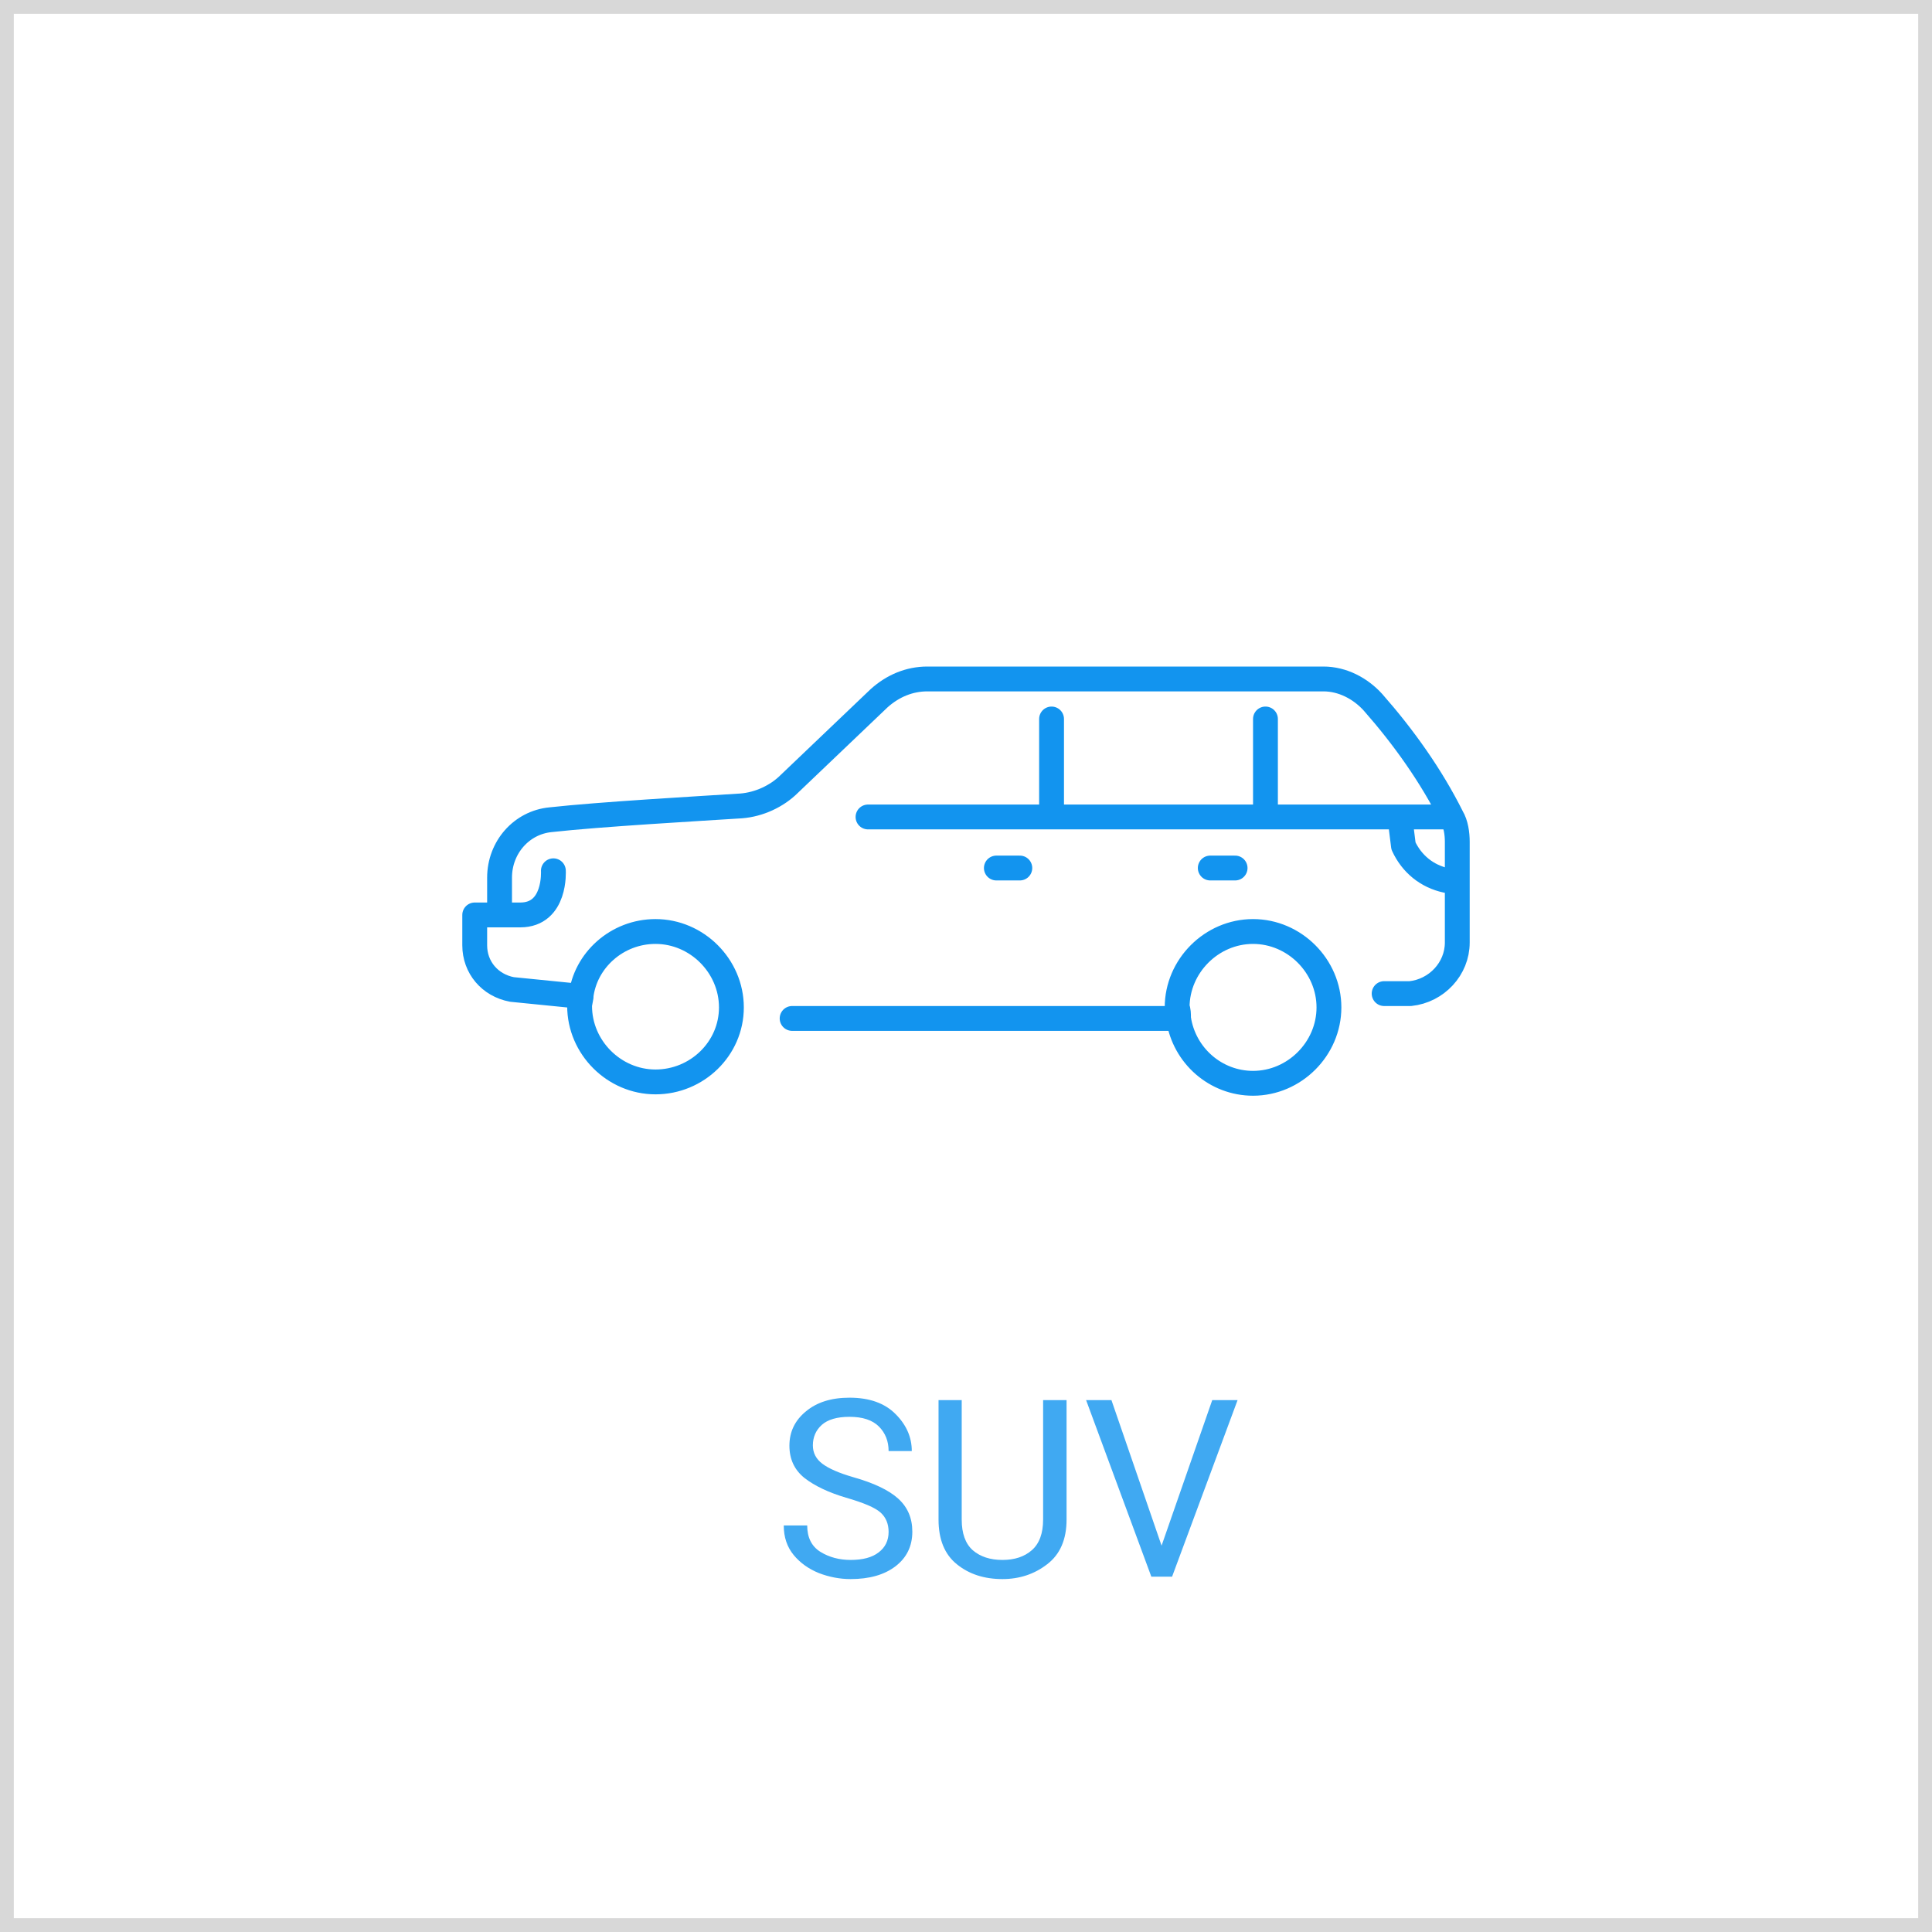
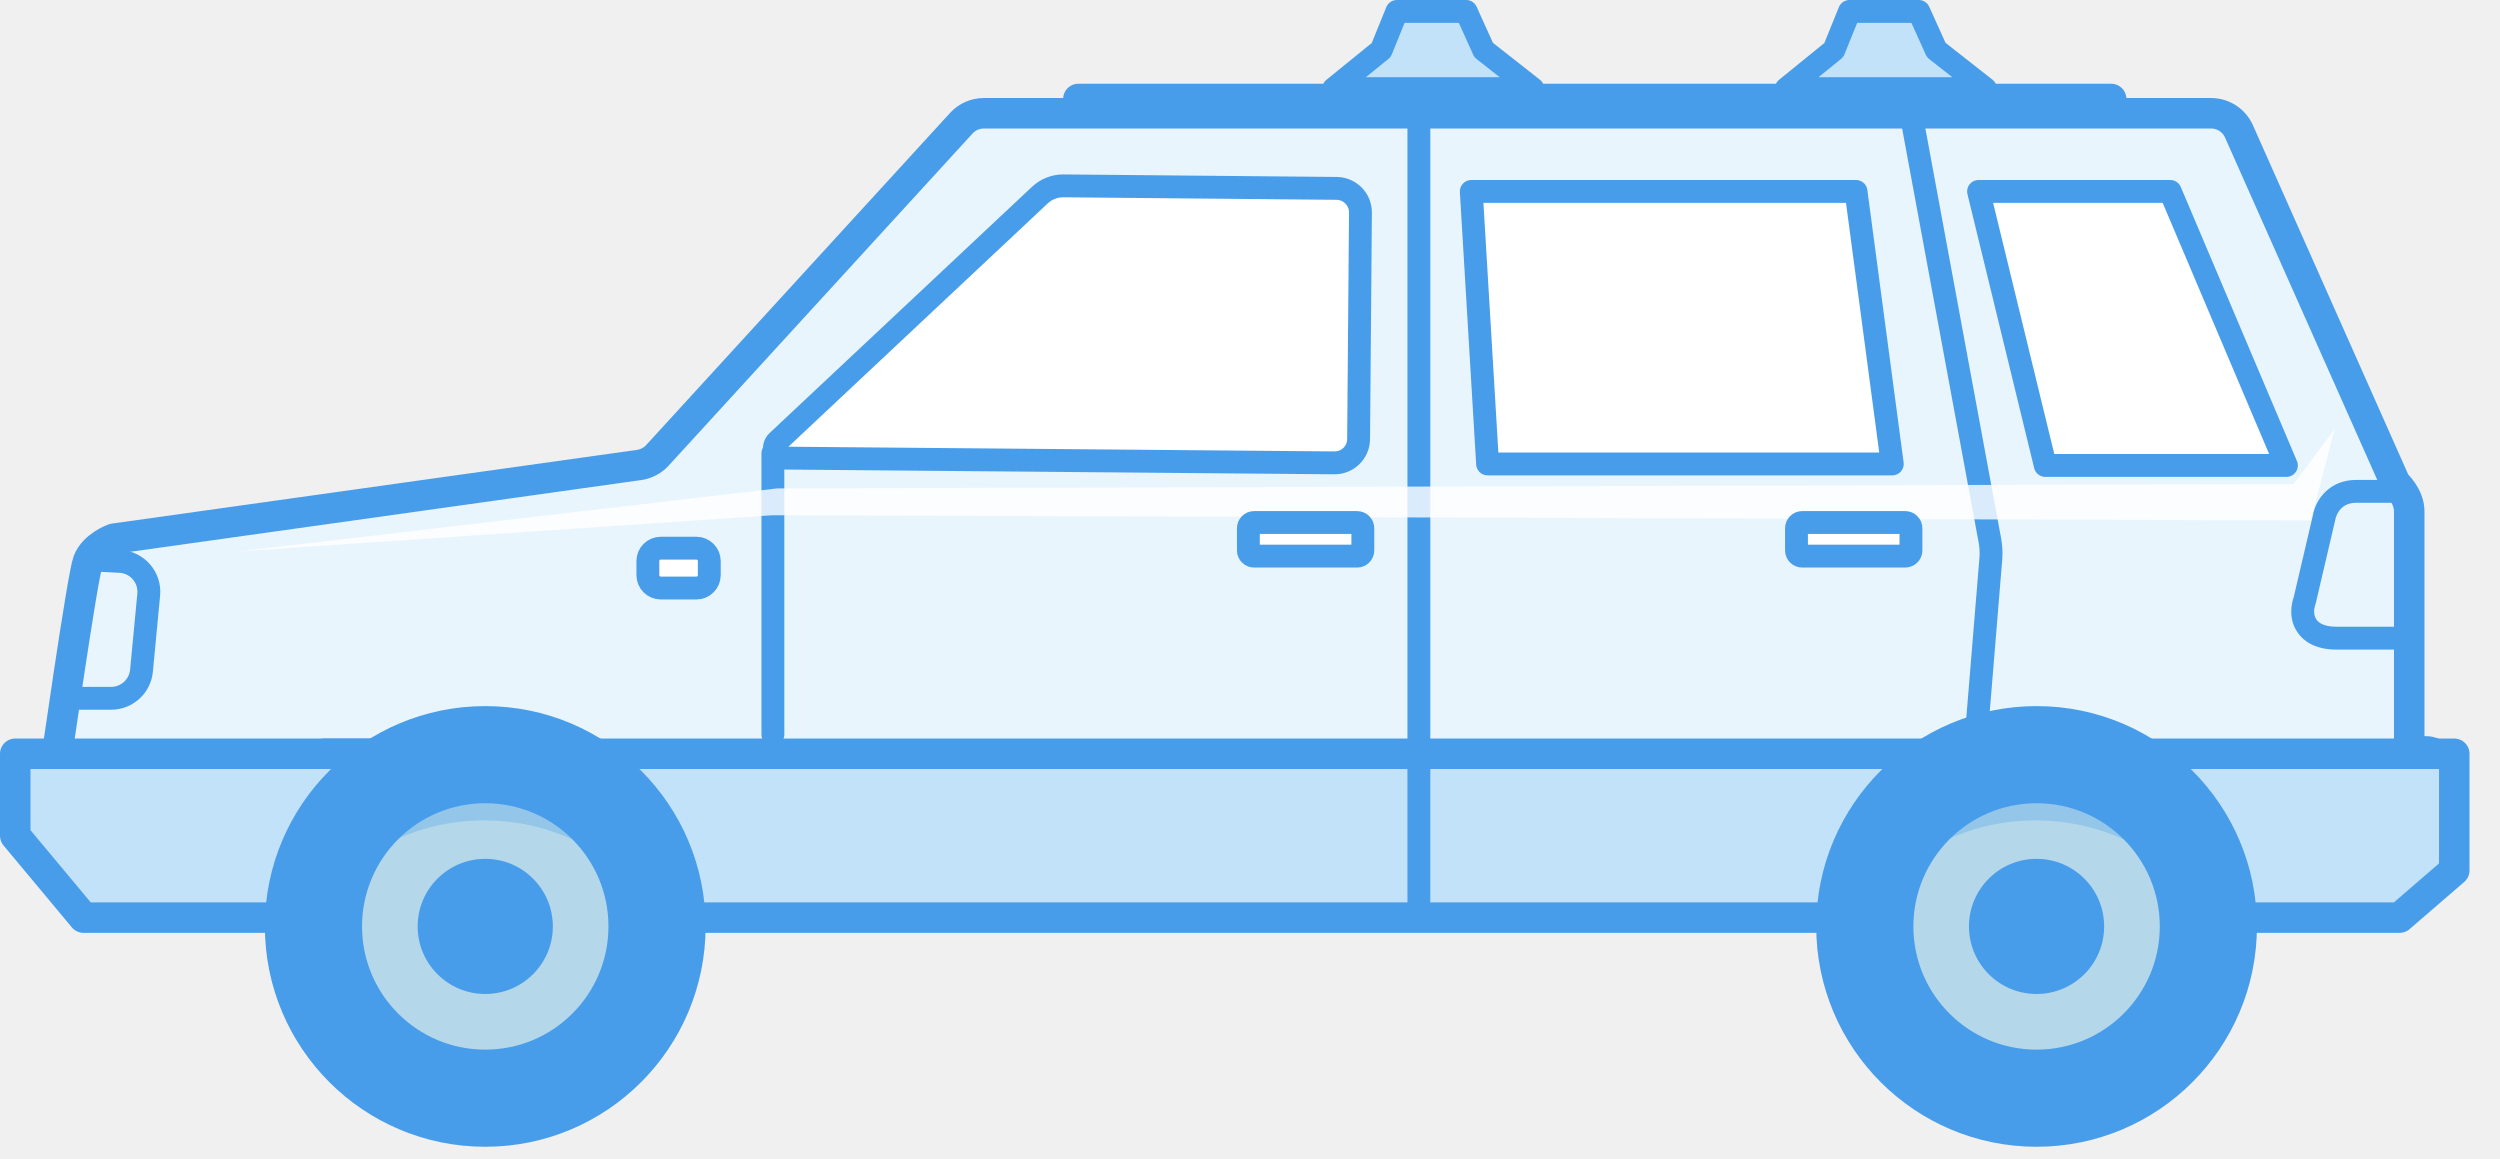
- <svg xmlns="http://www.w3.org/2000/svg" width="112px" height="112px" viewBox="0 0 112 112" version="1.1">
-   <defs />
+ <svg xmlns="http://www.w3.org/2000/svg" width="82px" height="38px" viewBox="0 0 82 38" version="1.1">
  <g id="Page-1" stroke="none" stroke-width="1" fill="none" fill-rule="evenodd">
-     <g id="Body-Type" transform="translate(-24, -224)">
-       <g id="Box---Body-Type" transform="translate(24, 224)">
-         <rect id="Rectangle" stroke="#D8D8D8" stroke-width="0.8" fill="#FFFFFF" x="0.4" y="0.4" width="111.2" height="111.2" />
-         <g id="Box-Text" transform="translate(2.4, 78.4)" stroke-width="1">
-           <g id="TEXT">
-             <rect id="white-bg" fill="#FFFFFF" x="0" y="0" width="107" height="16.8" />
-             <text font-family="Roboto-Regular, Roboto" font-size="14.4" font-weight="normal" fill="#989898">
-               <tspan x="56" y="13" text-anchor="middle">SUV</tspan>
-             </text>
-             <g id="color-/-grey" style="mix-blend-mode: overlay;" fill="#1294EF">
-               <rect id="color" x="0" y="0" width="107.128" height="17.2" />
-             </g>
-           </g>
-         </g>
-         <g id="SUV-icon" transform="translate(25.6, 38.4)" stroke-width="1">
-           <g id="Group">
-             <rect id="white-bg" fill="#FFFFFF" x="0" y="0" width="60.8" height="25.6" />
-             <path d="M32.16,11.92 L33.52,11.92 M44.56,11.92 L46,11.92 M54.64,19.2 L56.16,19.2 C57.68,19.04 58.88,17.76 58.88,16.24 L58.88,10.4 C58.88,9.92 58.8,9.36 58.56,8.96 C57.36,6.56 55.76,4.32 54,2.32 C53.28,1.52 52.24,0.96 51.12,0.96 L28.16,0.96 C27.12,0.96 26.16,1.36 25.36,2.08 L20.16,7.04 C19.44,7.76 18.4,8.24 17.36,8.32 C14.88,8.48 9.2,8.8 6.32,9.12 C4.64,9.28 3.36,10.72 3.36,12.48 L3.36,14.64 L1.92,14.64 L1.92,16.4 C1.92,17.68 2.8,18.72 4.08,18.96 L8.08,19.36 M42.72,20.64 L20.32,20.64" id="Shape" stroke="#000000" stroke-width="1.44" stroke-linecap="round" stroke-linejoin="round" />
-             <path d="M8.08,19.36 C8.08,19.52 8,19.76 8,19.92 C8,22.32 10,24.32 12.4,24.32 C14.8,24.32 16.8,22.4 16.8,20 C16.8,17.6 14.8,15.6 12.4,15.6 C10.16,15.6 8.32,17.28 8.08,19.36 M42.72,20.64 C43.04,22.8 44.88,24.4 47.04,24.4 C49.44,24.4 51.44,22.4 51.44,20 C51.44,17.6 49.44,15.6 47.04,15.6 C44.64,15.6 42.64,17.6 42.64,20 C42.72,20.16 42.72,20.4 42.72,20.64 M24.72,8.96 L58.24,8.96 M35.36,3.28 L35.36,8.8 M47.76,3.28 L47.76,8.8 M6.48,12.08 C6.48,12.08 6.64,14.64 4.56,14.64 L3.44,14.64 M58.24,12.64 C57.12,12.4 56.24,11.68 55.76,10.64 L55.6,9.36" id="Shape" stroke="#000000" stroke-width="1.44" stroke-linecap="round" stroke-linejoin="round" />
-             <g id="color-/-grey" style="mix-blend-mode: screen;" fill="#1294EF">
-               <rect id="color" x="0" y="0" width="61.073" height="26.306" />
-             </g>
-           </g>
+     <g id="Car-Model-Icons" transform="translate(-145, -107)">
+       <g id="SUV" transform="translate(145, 107)">
+         <path d="M3.73,17.67 L20.963,15.251 C21.193,15.219 21.405,15.107 21.562,14.936 L31.531,4.041 C31.72,3.834 31.988,3.715 32.269,3.715 L72.524,3.715 C72.919,3.715 73.278,3.948 73.438,4.309 L78.572,15.855 C78.572,15.855 79.023,16.253 79.023,16.773 L79.023,24.646 L79.581,24.646 C79.893,24.646 80.183,24.946 80.183,25.207 C80.183,25.42 77.858,28.045 77.022,28.982 C76.833,29.194 76.565,29.311 76.281,29.311 L2.946,29.311 C2.444,29.311 2.019,28.939 1.955,28.441 L1.678,26.336 C1.667,26.246 1.667,26.157 1.679,26.067 C1.82,25.077 2.706,18.881 2.887,18.408 C3.086,17.895 3.73,17.67 3.73,17.67" id="Fill-2" fill="#E9F5FD" />
+         <path d="M3.73,17.67 L20.963,15.251 C21.193,15.219 21.405,15.107 21.562,14.936 L31.531,4.041 C31.72,3.834 31.988,3.715 32.269,3.715 L72.524,3.715 C72.919,3.715 73.278,3.948 73.438,4.309 L78.572,15.855 C78.572,15.855 79.023,16.253 79.023,16.773 L79.023,24.646 L79.581,24.646 C79.893,24.646 80.183,24.946 80.183,25.207 C80.183,25.42 77.858,28.045 77.022,28.982 C76.833,29.194 76.565,29.311 76.281,29.311 L2.946,29.311 C2.444,29.311 2.019,28.939 1.955,28.441 L1.678,26.336 C1.667,26.246 1.667,26.157 1.679,26.067 C1.82,25.077 2.706,18.881 2.887,18.408 C3.086,17.895 3.73,17.67 3.73,17.67 Z" id="Stroke-4" stroke="#489DEA" stroke-linecap="round" stroke-linejoin="round" />
+         <polygon id="Fill-6" fill="#E5E53C" points="57.193 27.858 24.754 27.858 19.275 29.241 58.905 29.241" />
+         <polygon id="Fill-10" fill="#C1E2F8" points="10.948 30.098 78.706 30.098 80.5 28.549 80.5 24.724 10.633 24.724" />
+         <polygon id="Stroke-12" stroke="#489DEA" stroke-linecap="round" stroke-linejoin="round" points="10.948 30.098 78.706 30.098 80.5 28.549 80.5 24.724 10.633 24.724" />
+         <polyline id="Fill-14" fill="#C1E2F8" points="19.487 24.724 0.5 24.724 0.5 27.411 2.741 30.098 19.063 30.098" />
+         <polyline id="Stroke-16" stroke="#489DEA" stroke-linecap="round" stroke-linejoin="round" points="19.487 24.724 0.5 24.724 0.5 27.411 2.741 30.098 19.063 30.098" />
+         <path d="M46.539,30.131 L46.539,3.715" id="Fill-50" fill="#FFFFFF" />
+         <path d="M46.539,30.131 L46.539,3.715" id="Stroke-52" stroke="#489DEA" stroke-width="0.75" stroke-linecap="round" stroke-linejoin="round" />
+         <path d="M25.351,24.091 L25.351,14.868" id="Fill-54" fill="#FFFFFF" />
+         <path d="M25.351,24.091 L25.351,14.868" id="Stroke-56" stroke="#489DEA" stroke-width="0.75" stroke-linecap="round" stroke-linejoin="round" />
+         <path d="M62.679,3.715 L65.269,17.732 C65.305,17.929 65.316,18.13 65.299,18.33 L64.397,29.311" id="Stroke-58" stroke="#489DEA" stroke-width="0.75" stroke-linecap="round" stroke-linejoin="round" />
+         <path d="M60.072,30.386 C60.072,26.672 63.084,23.66 66.8,23.66 C70.514,23.66 73.527,26.672 73.527,30.386 C73.527,34.102 70.514,37.114 66.8,37.114 C63.084,37.114 60.072,34.102 60.072,30.386" id="Fill-64" fill="#489DEA" />
+         <path d="M60.072,30.386 C60.072,26.672 63.084,23.66 66.8,23.66 C70.514,23.66 73.527,26.672 73.527,30.386 C73.527,34.102 70.514,37.114 66.8,37.114 C63.084,37.114 60.072,34.102 60.072,30.386 Z" id="Stroke-66" stroke="#489DEA" stroke-linecap="round" stroke-linejoin="round" />
+         <path d="M71.216,30.387 C71.216,32.826 69.238,34.803 66.8,34.803 C64.361,34.803 62.384,32.826 62.384,30.387 C62.384,27.948 64.361,25.971 66.8,25.971 C69.238,25.971 71.216,27.948 71.216,30.387" id="Fill-68" fill="#B5D7EA" />
+         <path d="M71.216,30.387 C71.216,32.826 69.238,34.803 66.8,34.803 C64.361,34.803 62.384,32.826 62.384,30.387 C62.384,27.948 64.361,25.971 66.8,25.971 C69.238,25.971 71.216,27.948 71.216,30.387 Z" id="Stroke-70" stroke="#489DEA" stroke-width="0.75" stroke-linecap="round" stroke-linejoin="round" />
+         <path d="M69.016,30.387 C69.016,31.611 68.023,32.603 66.799,32.603 C65.576,32.603 64.582,31.611 64.582,30.387 C64.582,29.162 65.576,28.17 66.799,28.17 C68.023,28.17 69.016,29.162 69.016,30.387" id="Fill-72" fill="#489DEA" />
+         <path d="M66.823,26.909 C70.078,26.935 72.79,29.179 73.555,32.192 C73.71,31.623 73.802,31.029 73.807,30.411 C73.839,26.537 70.724,23.373 66.851,23.342 C62.98,23.311 59.814,26.424 59.783,30.299 C59.778,30.916 59.861,31.512 60.007,32.083 C60.82,29.082 63.568,26.883 66.823,26.909" id="Fill-74" fill-opacity="0.3" fill="#489DEA" />
+         <path d="M9.188,30.386 C9.188,26.672 12.2,23.66 15.916,23.66 C19.631,23.66 22.644,26.672 22.644,30.386 C22.644,34.102 19.631,37.114 15.916,37.114 C12.2,37.114 9.188,34.102 9.188,30.386" id="Fill-76" fill="#489DEA" />
+         <path d="M9.188,30.386 C9.188,26.672 12.2,23.66 15.916,23.66 C19.631,23.66 22.644,26.672 22.644,30.386 C22.644,34.102 19.631,37.114 15.916,37.114 C12.2,37.114 9.188,34.102 9.188,30.386 Z" id="Stroke-78" stroke="#489DEA" stroke-linecap="round" stroke-linejoin="round" />
+         <path d="M20.332,30.387 C20.332,32.826 18.355,34.803 15.916,34.803 C13.478,34.803 11.5,32.826 11.5,30.387 C11.5,27.948 13.478,25.971 15.916,25.971 C18.355,25.971 20.332,27.948 20.332,30.387" id="Fill-80" fill="#B5D7EA" />
+         <path d="M20.332,30.387 C20.332,32.826 18.355,34.803 15.916,34.803 C13.478,34.803 11.5,32.826 11.5,30.387 C11.5,27.948 13.478,25.971 15.916,25.971 C18.355,25.971 20.332,27.948 20.332,30.387 Z" id="Stroke-82" stroke="#489DEA" stroke-width="0.75" stroke-linecap="round" stroke-linejoin="round" />
+         <path d="M18.133,30.387 C18.133,31.611 17.141,32.603 15.916,32.603 C14.693,32.603 13.699,31.611 13.699,30.387 C13.699,29.162 14.693,28.17 15.916,28.17 C17.141,28.17 18.133,29.162 18.133,30.387" id="Fill-84" fill="#489DEA" />
+         <path d="M15.939,26.909 C19.195,26.935 21.907,29.179 22.672,32.192 C22.827,31.623 22.919,31.029 22.924,30.411 C22.955,26.537 19.841,23.373 15.968,23.342 C12.096,23.311 8.931,26.424 8.9,30.299 C8.895,30.916 8.978,31.512 9.123,32.083 C9.937,29.082 12.685,26.883 15.939,26.909" id="Fill-86" fill-opacity="0.3" fill="#489DEA" />
+         <g id="Group-3" transform="translate(2, 0)">
+           <polygon id="Fill-8" fill-opacity="0.8" fill="#FFFFFF" points="23.492 16.02 5.758 18.091 23.334 16.9 73.794 17.074 74.579 14.071 73.227 15.875" />
+           <path d="M56.925,18.054 C56.925,18.157 57.009,18.241 57.112,18.241 L60.491,18.241 C60.595,18.241 60.679,18.157 60.679,18.054 L60.679,17.327 C60.679,17.223 60.595,17.139 60.491,17.139 L57.112,17.139 C57.009,17.139 56.925,17.223 56.925,17.327 L56.925,18.054 Z" id="Fill-18" fill="#FFFFFF" />
+           <path d="M56.925,18.054 C56.925,18.157 57.009,18.241 57.112,18.241 L60.491,18.241 C60.595,18.241 60.679,18.157 60.679,18.054 L60.679,17.327 C60.679,17.223 60.595,17.139 60.491,17.139 L57.112,17.139 C57.009,17.139 56.925,17.223 56.925,17.327 L56.925,18.054 Z" id="Stroke-20" stroke="#489DEA" stroke-width="0.75" stroke-linecap="round" stroke-linejoin="round" />
+           <path d="M38.947,18.054 C38.947,18.157 39.031,18.241 39.134,18.241 L42.513,18.241 C42.617,18.241 42.701,18.157 42.701,18.054 L42.701,17.327 C42.701,17.223 42.617,17.139 42.513,17.139 L39.134,17.139 C39.031,17.139 38.947,17.223 38.947,17.327 L38.947,18.054 Z" id="Fill-22" fill="#FFFFFF" />
+           <path d="M38.947,18.054 C38.947,18.157 39.031,18.241 39.134,18.241 L42.513,18.241 C42.617,18.241 42.701,18.157 42.701,18.054 L42.701,17.327 C42.701,17.223 42.617,17.139 42.513,17.139 L39.134,17.139 C39.031,17.139 38.947,17.223 38.947,17.327 L38.947,18.054 Z" id="Stroke-24" stroke="#489DEA" stroke-width="0.75" stroke-linecap="round" stroke-linejoin="round" />
+           <path d="M42.562,14.401 C42.559,14.836 42.204,15.186 41.768,15.182 L23.716,15.026 C23.431,15.023 23.292,14.674 23.5,14.476 L32.104,6.403 C32.312,6.205 32.595,6.093 32.882,6.096 L41.841,6.179 C42.277,6.183 42.626,6.539 42.623,6.974 L42.562,14.401 Z" id="Fill-26" fill="#FFFFFF" />
+           <path d="M42.562,14.401 C42.559,14.836 42.204,15.186 41.768,15.182 L23.716,15.026 C23.431,15.023 23.292,14.674 23.5,14.476 L32.104,6.403 C32.312,6.205 32.595,6.093 32.882,6.096 L41.841,6.179 C42.277,6.183 42.626,6.539 42.623,6.974 L42.562,14.401 Z" id="Stroke-28" stroke="#489DEA" stroke-width="0.75" stroke-linecap="round" stroke-linejoin="round" />
+           <path d="M33.371,3.246 L67.246,3.246" id="Fill-30" fill="#E9F5FD" />
+           <path d="M33.371,3.246 L67.246,3.246" id="Stroke-32" stroke="#489DEA" stroke-linecap="round" stroke-linejoin="round" />
+           <polygon id="Fill-34" fill="#C1E2F8" points="63.121 2.908 61.508 1.641 60.937 0.375 60.267 0.375 59.39 0.375 58.663 0.375 58.15 1.641 56.59 2.908" />
+           <polygon id="Stroke-36" stroke="#489DEA" stroke-width="0.75" stroke-linecap="round" stroke-linejoin="round" points="63.121 2.908 61.508 1.641 60.937 0.375 60.267 0.375 59.39 0.375 58.663 0.375 58.15 1.641 56.59 2.908" />
+           <polygon id="Fill-38" fill="#C1E2F8" points="48.275 2.908 46.663 1.641 46.092 0.375 45.422 0.375 44.545 0.375 43.818 0.375 43.304 1.641 41.744 2.908" />
+           <polygon id="Stroke-40" stroke="#489DEA" stroke-width="0.75" stroke-linecap="round" stroke-linejoin="round" points="48.275 2.908 46.663 1.641 46.092 0.375 45.422 0.375 44.545 0.375 43.818 0.375 43.304 1.641 41.744 2.908" />
+           <polygon id="Fill-42" fill="#FFFFFF" points="62.897 6.279 69.184 6.279 72.994 15.267 65.086 15.267" />
+           <polygon id="Stroke-44" stroke="#489DEA" stroke-width="0.75" stroke-linecap="round" stroke-linejoin="round" points="62.897 6.279 69.184 6.279 72.994 15.267 65.086 15.267" />
+           <polygon id="Fill-46" fill="#FFFFFF" points="46.258 6.279 58.877 6.279 60.067 15.217 46.793 15.217" />
+           <polygon id="Stroke-48" stroke="#489DEA" stroke-width="0.75" stroke-linecap="round" stroke-linejoin="round" points="46.258 6.279 58.877 6.279 60.067 15.217 46.793 15.217" />
+           <path d="M19.673,19.288 L20.842,19.288 C21.074,19.288 21.265,19.098 21.265,18.866 L21.265,18.403 C21.265,18.171 21.074,17.98 20.842,17.98 L19.673,17.98 C19.44,17.98 19.25,18.171 19.25,18.403 L19.25,18.866 C19.25,19.098 19.44,19.288 19.673,19.288" id="Fill-60" fill="#FFFFFF" />
+           <path d="M19.673,19.288 L20.842,19.288 C21.074,19.288 21.265,19.098 21.265,18.866 L21.265,18.403 C21.265,18.171 21.074,17.98 20.842,17.98 L19.673,17.98 C19.44,17.98 19.25,18.171 19.25,18.403 L19.25,18.866 C19.25,19.098 19.44,19.288 19.673,19.288 Z" id="Stroke-62" stroke="#489DEA" stroke-width="0.75" stroke-linecap="round" stroke-linejoin="round" />
+           <path d="M76.631,15.742 L75.273,15.742 C74.443,15.742 73.96,16.344 73.862,16.903 L73.234,19.587 C73.163,19.791 73.051,20.275 73.347,20.725 C73.522,20.991 73.888,21.307 74.637,21.307 L76.631,21.307 C77.045,21.307 77.381,20.971 77.381,20.557 L77.381,16.492 C77.381,16.077 77.045,15.742 76.631,15.742 M76.631,16.492 L76.631,20.557 L74.637,20.557 C73.629,20.557 73.953,19.804 73.953,19.804 L74.602,17.031 C74.602,17.031 74.695,16.492 75.273,16.492 L76.631,16.492" id="Fill-88" fill="#489DEA" />
+           <path d="M0.461,22.904 L1.646,22.904 C2.161,22.904 2.592,22.512 2.641,21.999 L2.878,19.506 C2.932,18.94 2.502,18.442 1.934,18.413 L1.148,18.373" id="Stroke-90" stroke="#489DEA" stroke-width="0.75" stroke-linecap="round" stroke-linejoin="round" />
        </g>
      </g>
    </g>
  </g>
</svg>
